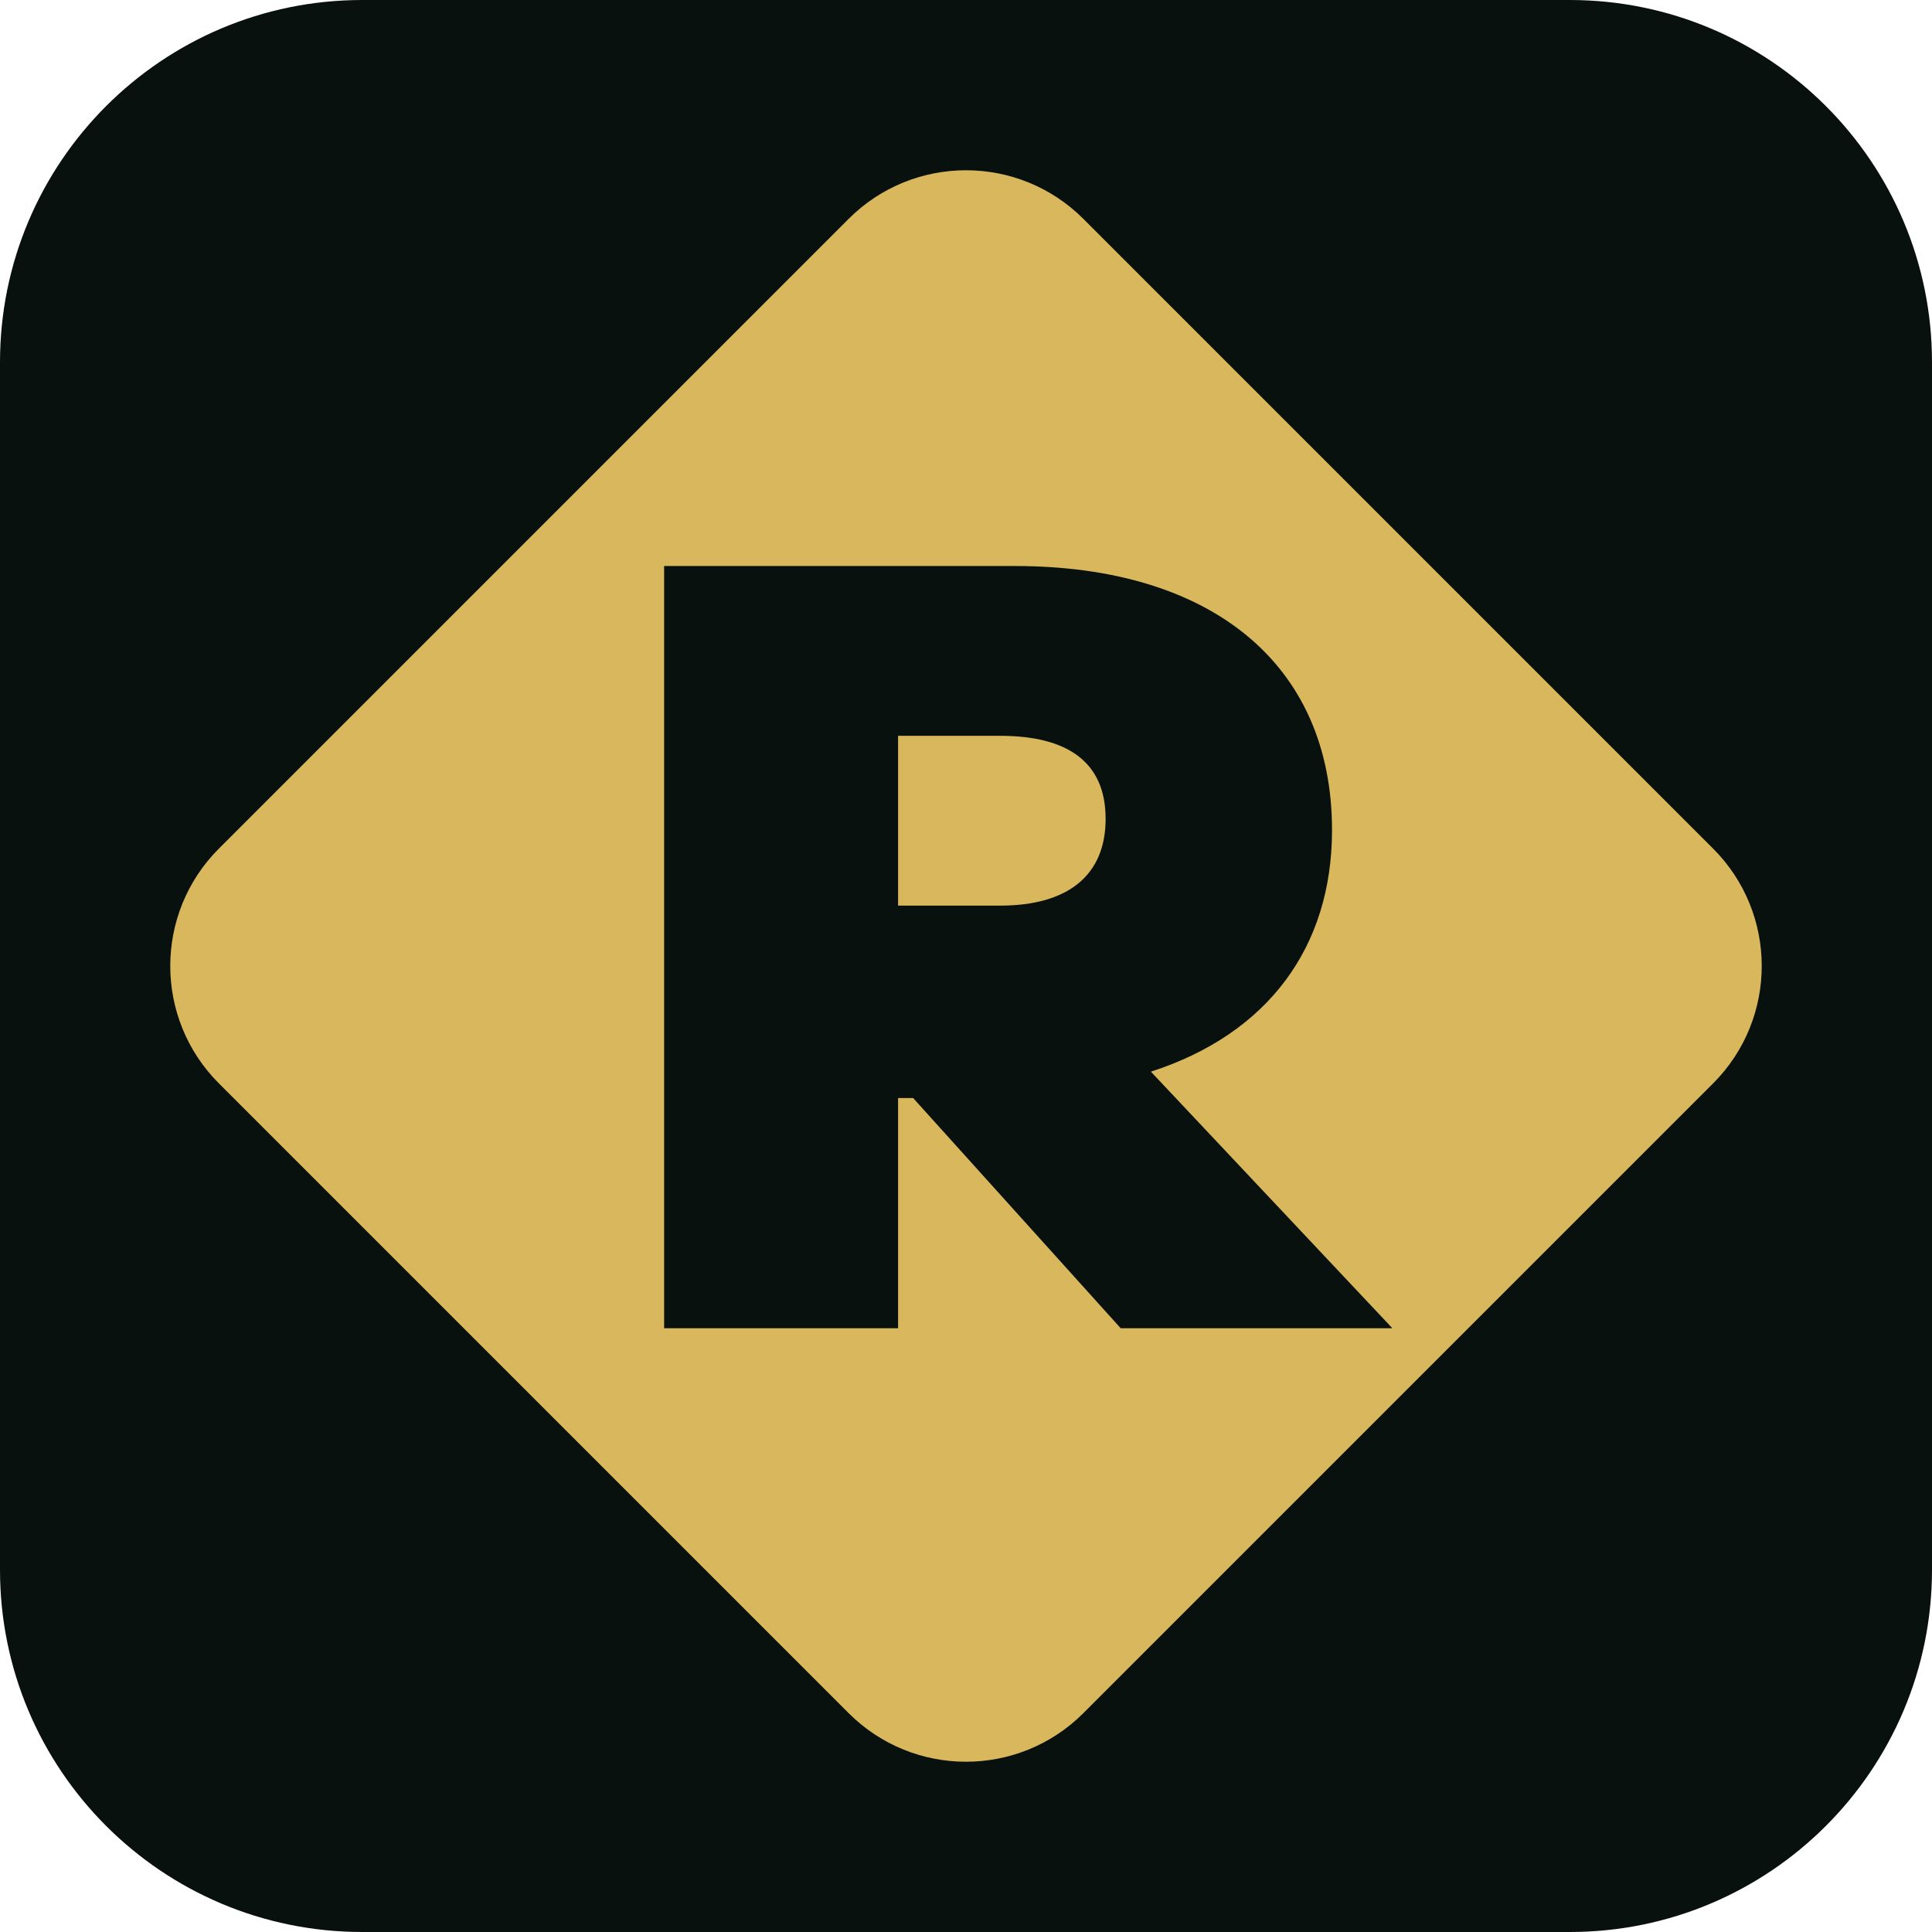
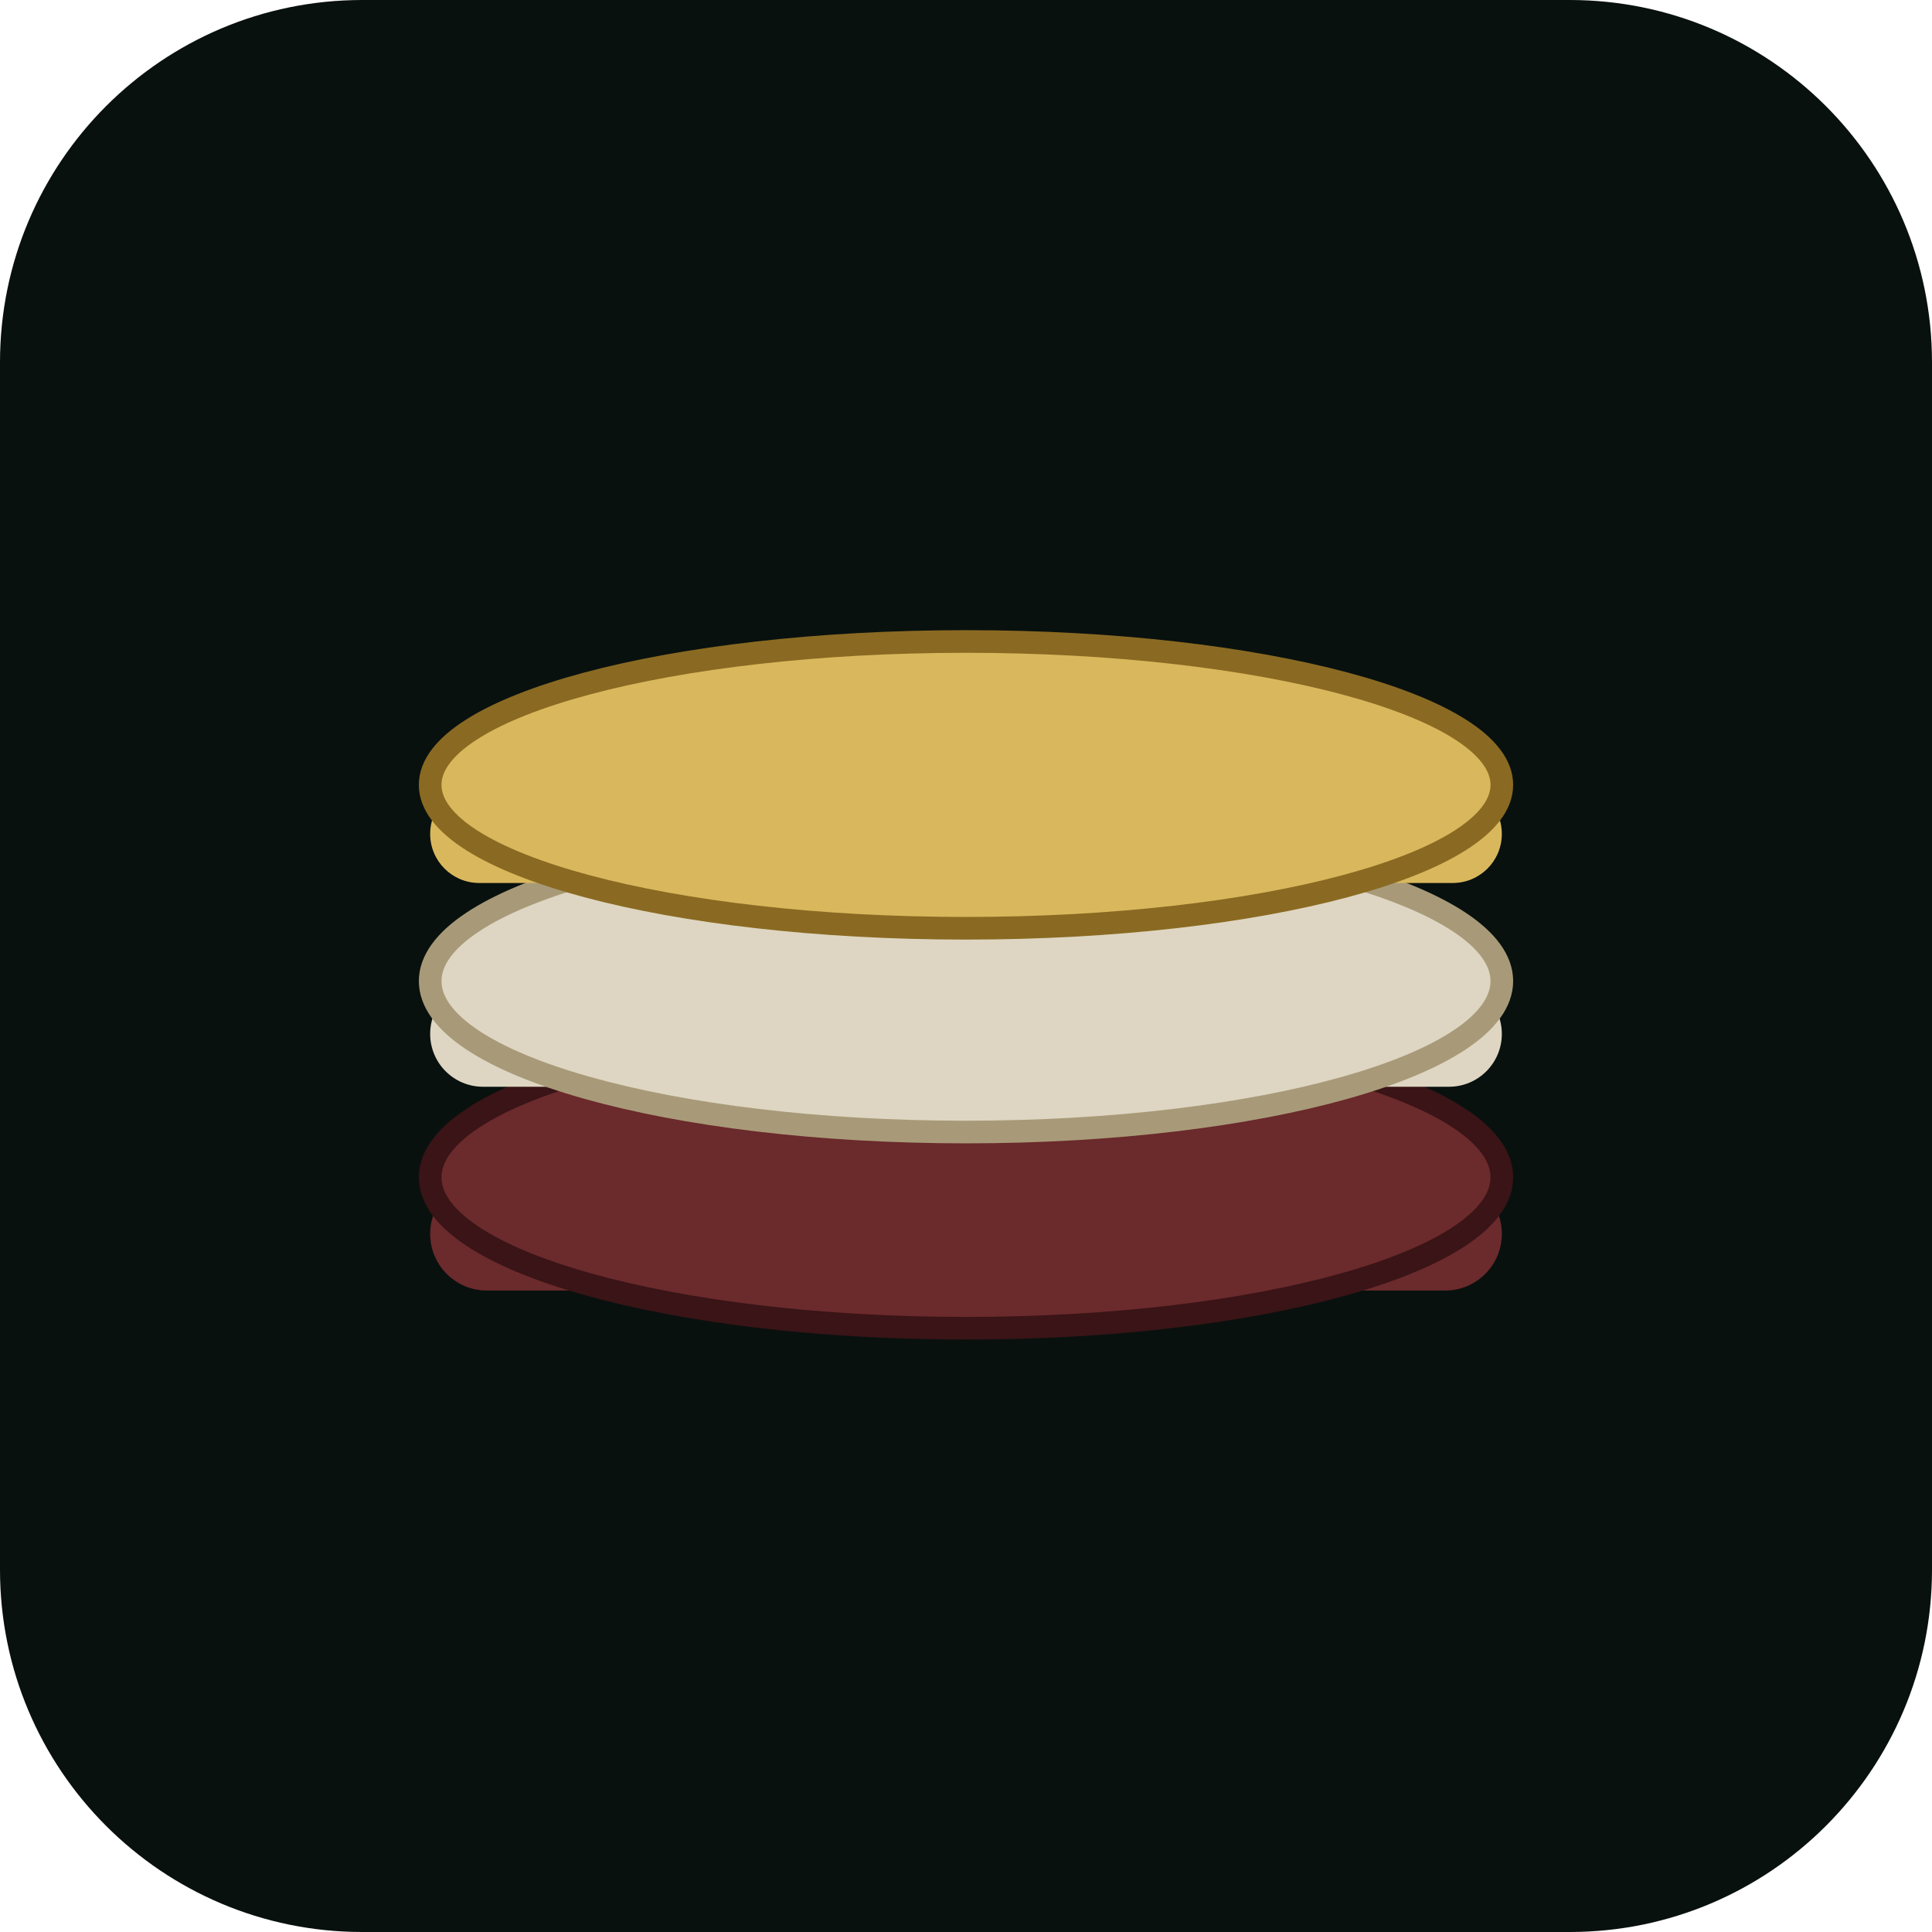
<svg xmlns="http://www.w3.org/2000/svg" viewBox="0 0 512 512">
  <rect width="512" height="512" rx="96" fill="#09110f" />
-   <rect x="94" y="94" width="324" height="324" rx="44" fill="#d9b85d" transform="rotate(45 256 256)" />
-   <path d="M176 352V150h93c52 0 84 26 84 70 0 31-17 54-48 64l64 68h-72l-55-61h-4v61h-62zm62-112h27c18 0 28-8 28-23s-10-22-28-22h-27v45z" fill="#09110f" />
+   <rect x="114" y="312" width="284" height="30" rx="15" fill="#6b2a2c" />
+   <ellipse cx="256" cy="312" rx="142" ry="40" fill="#6b2a2c" />
+   <ellipse cx="256" cy="312" rx="142" ry="40" fill="none" stroke="#3a1416" stroke-width="6" />
+   <rect x="114" y="260" width="284" height="28" rx="14" fill="#ded6c2" />
+   <ellipse cx="256" cy="260" rx="142" ry="40" fill="#ded6c2" />
+   <ellipse cx="256" cy="260" rx="142" ry="40" fill="none" stroke="#a89a78" stroke-width="6" />
+   <rect x="114" y="208" width="284" height="26" rx="13" fill="#d9b85d" />
+   <ellipse cx="256" cy="208" rx="142" ry="38" fill="#d9b85d" />
+   <ellipse cx="256" cy="208" rx="142" ry="38" fill="none" stroke="#8a6a22" stroke-width="6" />
</svg>
